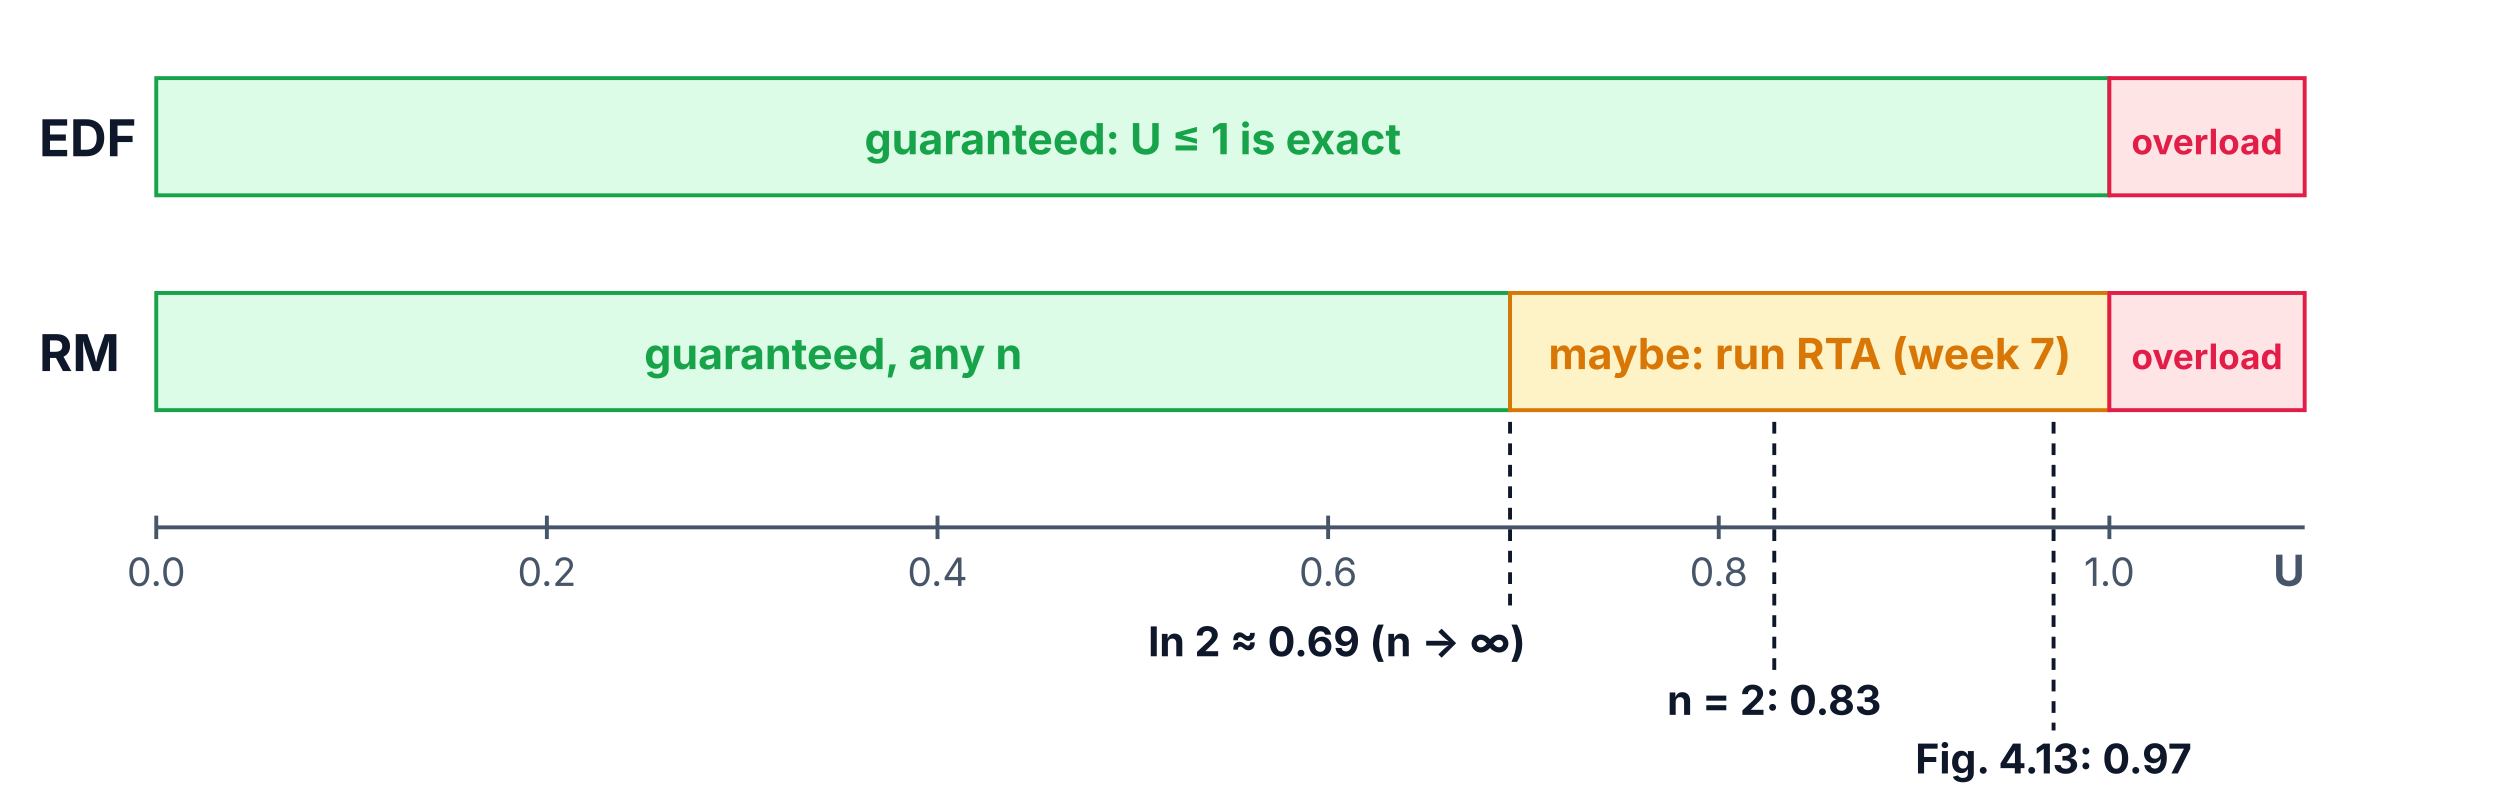
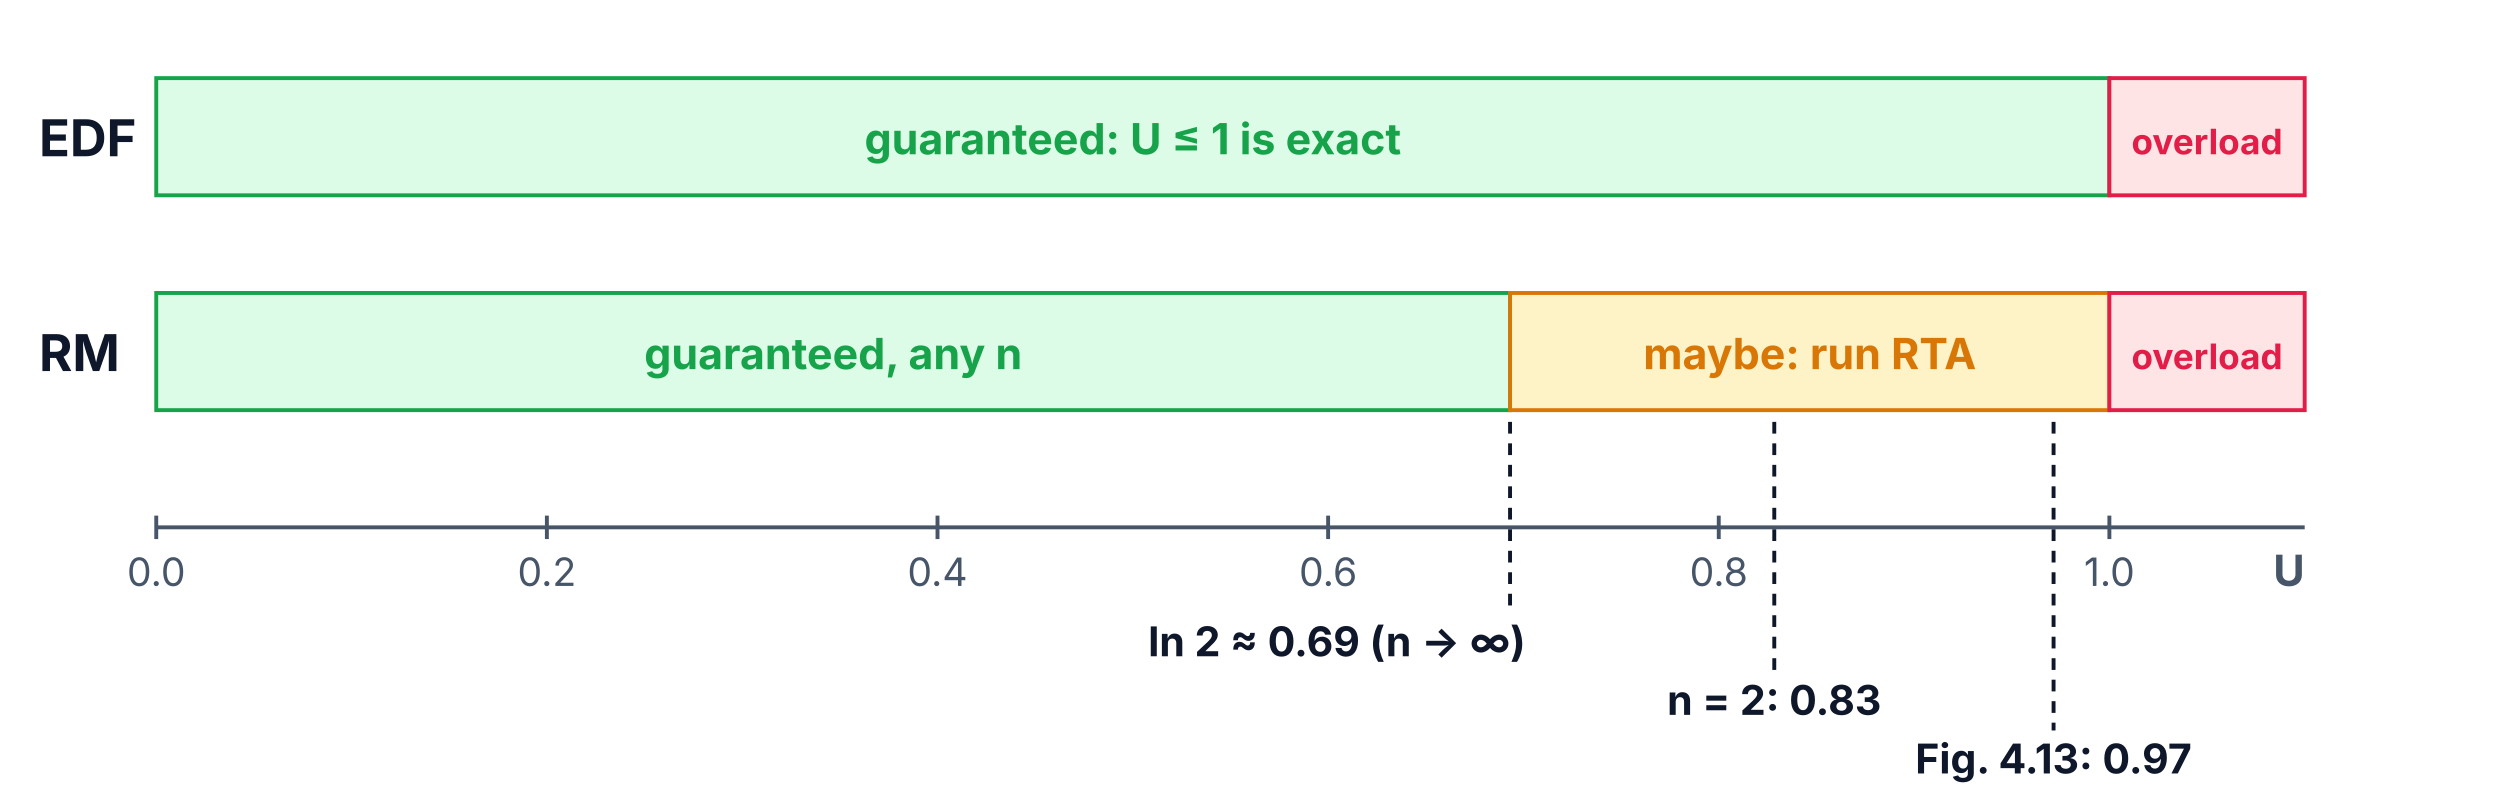
<svg xmlns="http://www.w3.org/2000/svg" viewBox="0 0 1280 410" font-family="Inter, 'Segoe UI', 'DejaVu Sans', Arial, sans-serif">
  <defs>
    <marker id="ar-ink" markerWidth="10" markerHeight="10" refX="8" refY="5" orient="auto">
      <path d="M0 0 L10 5 L0 10 Z" fill="#0f172a" />
    </marker>
    <marker id="ar-muted" markerWidth="10" markerHeight="10" refX="8" refY="5" orient="auto">
      <path d="M0 0 L10 5 L0 10 Z" fill="#475569" />
    </marker>
    <marker id="ar-c1" markerWidth="10" markerHeight="10" refX="8" refY="5" orient="auto">
      <path d="M0 0 L10 5 L0 10 Z" fill="#ea580c" />
    </marker>
    <marker id="ar-c2" markerWidth="10" markerHeight="10" refX="8" refY="5" orient="auto">
      <path d="M0 0 L10 5 L0 10 Z" fill="#2563eb" />
    </marker>
    <marker id="ar-c3" markerWidth="10" markerHeight="10" refX="8" refY="5" orient="auto">
      <path d="M0 0 L10 5 L0 10 Z" fill="#16a34a" />
    </marker>
    <marker id="ar-c4" markerWidth="10" markerHeight="10" refX="8" refY="5" orient="auto">
      <path d="M0 0 L10 5 L0 10 Z" fill="#0d9488" />
    </marker>
    <marker id="ar-c5" markerWidth="10" markerHeight="10" refX="8" refY="5" orient="auto">
      <path d="M0 0 L10 5 L0 10 Z" fill="#e11d48" />
    </marker>
    <marker id="ar-c6" markerWidth="10" markerHeight="10" refX="8" refY="5" orient="auto">
      <path d="M0 0 L10 5 L0 10 Z" fill="#7c3aed" />
    </marker>
    <marker id="ar-c7" markerWidth="10" markerHeight="10" refX="8" refY="5" orient="auto">
      <path d="M0 0 L10 5 L0 10 Z" fill="#d97706" />
    </marker>
    <marker id="ar-c8" markerWidth="10" markerHeight="10" refX="8" refY="5" orient="auto">
      <path d="M0 0 L10 5 L0 10 Z" fill="#db2777" />
    </marker>
  </defs>
  <text x="20.0" y="80.0" text-anchor="start" font-size="26" font-weight="700" fill="#0f172a">EDF</text>
  <rect x="80.0" y="40" width="1000.0" height="60" fill="#dcfce7" stroke="#16a34a" stroke-width="2" />
  <text x="580.0" y="79.0" text-anchor="middle" font-size="22" font-weight="700" fill="#16a34a">guaranteed: U ≤ 1 is exact</text>
  <rect x="1080.0" y="40" width="100.0" height="60" fill="#ffe4e6" stroke="#e11d48" stroke-width="2" />
  <text x="1130.0" y="79.0" text-anchor="middle" font-size="18" font-weight="700" fill="#e11d48">overload</text>
  <text x="20.0" y="190.0" text-anchor="start" font-size="26" font-weight="700" fill="#0f172a">RM</text>
  <rect x="80.0" y="150" width="693.147" height="60" fill="#dcfce7" stroke="#16a34a" stroke-width="2" />
  <text x="426.6" y="189.0" text-anchor="middle" font-size="22" font-weight="700" fill="#16a34a">guaranteed, any n</text>
  <rect x="773.147" y="150" width="306.853" height="60" fill="#fef3c7" stroke="#d97706" stroke-width="2" />
-   <text x="926.6" y="189.0" text-anchor="middle" font-size="22" font-weight="700" fill="#d97706">maybe: run RTA (week 7)</text>
+   <text x="926.6" y="189.0" text-anchor="middle" font-size="22" font-weight="700" fill="#d97706">maybe: run RTA</text>
  <rect x="1080.0" y="150" width="100.0" height="60" fill="#ffe4e6" stroke="#e11d48" stroke-width="2" />
  <text x="1130.0" y="189.0" text-anchor="middle" font-size="18" font-weight="700" fill="#e11d48">overload</text>
  <line x1="80" y1="270" x2="1180" y2="270" stroke="#475569" stroke-width="2" />
  <line x1="80.0" y1="264" x2="80.0" y2="276" stroke="#475569" stroke-width="2" />
  <text x="80.0" y="300.0" text-anchor="middle" font-size="20" font-weight="400" fill="#475569">0.0</text>
  <line x1="280.0" y1="264" x2="280.0" y2="276" stroke="#475569" stroke-width="2" />
  <text x="280.0" y="300.0" text-anchor="middle" font-size="20" font-weight="400" fill="#475569">0.2</text>
  <line x1="480" y1="264" x2="480" y2="276" stroke="#475569" stroke-width="2" />
  <text x="480.0" y="300.0" text-anchor="middle" font-size="20" font-weight="400" fill="#475569">0.4</text>
  <line x1="680.0" y1="264" x2="680.0" y2="276" stroke="#475569" stroke-width="2" />
  <text x="680.0" y="300.0" text-anchor="middle" font-size="20" font-weight="400" fill="#475569">0.6</text>
  <line x1="880" y1="264" x2="880" y2="276" stroke="#475569" stroke-width="2" />
  <text x="880.0" y="300.0" text-anchor="middle" font-size="20" font-weight="400" fill="#475569">0.8</text>
  <line x1="1080.0" y1="264" x2="1080.0" y2="276" stroke="#475569" stroke-width="2" />
  <text x="1080.0" y="300.0" text-anchor="middle" font-size="20" font-weight="400" fill="#475569">1.0</text>
  <line x1="773.147" y1="216" x2="773.147" y2="314" stroke="#0f172a" stroke-width="2" stroke-dasharray="6 5" />
  <text x="781.1" y="336.0" text-anchor="end" font-size="21" font-weight="700" fill="#0f172a">ln 2 ≈ 0.69 (n → ∞)</text>
  <line x1="908.427" y1="216" x2="908.427" y2="344" stroke="#0f172a" stroke-width="2" stroke-dasharray="6 5" />
  <text x="908.4" y="366.0" text-anchor="middle" font-size="21" font-weight="700" fill="#0f172a">n = 2: 0.83</text>
  <line x1="1051.429" y1="216" x2="1051.429" y2="374" stroke="#0f172a" stroke-width="2" stroke-dasharray="6 5" />
  <text x="1051.4" y="396.0" text-anchor="middle" font-size="21" font-weight="700" fill="#0f172a">Fig. 4.13: 0.97</text>
  <text x="1180.0" y="300.0" text-anchor="end" font-size="22" font-weight="700" fill="#475569">U</text>
</svg>
